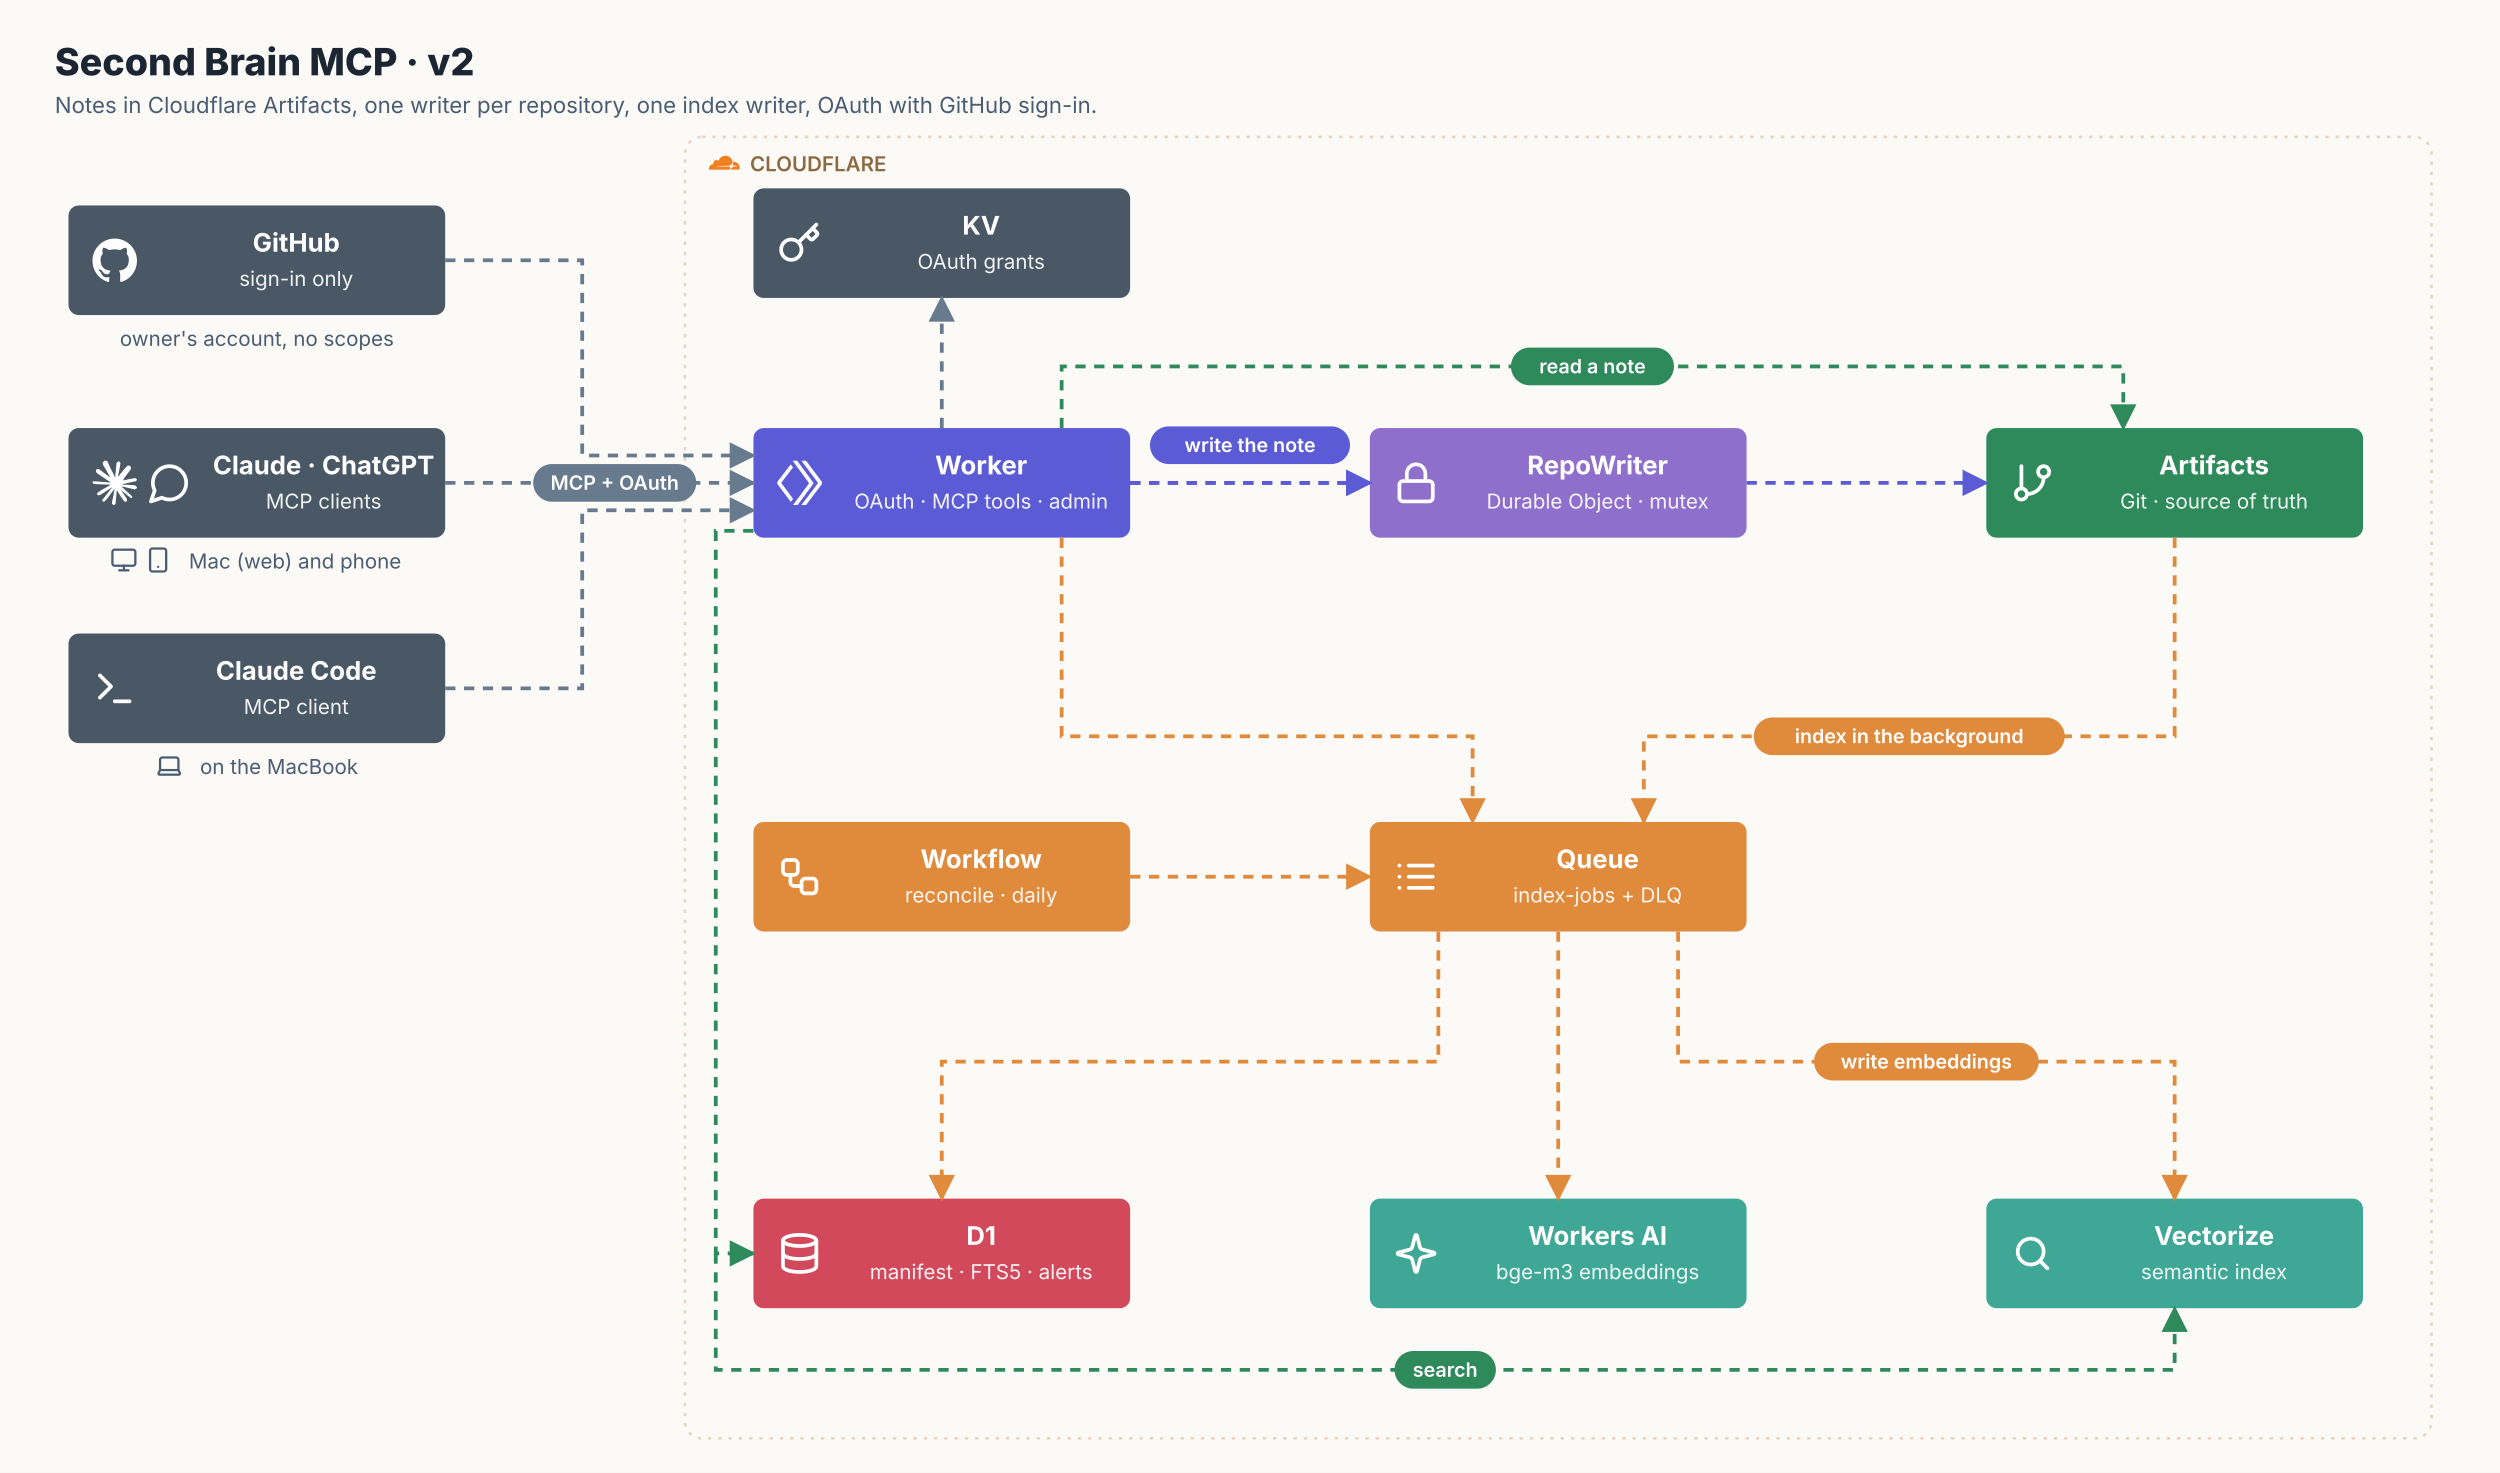
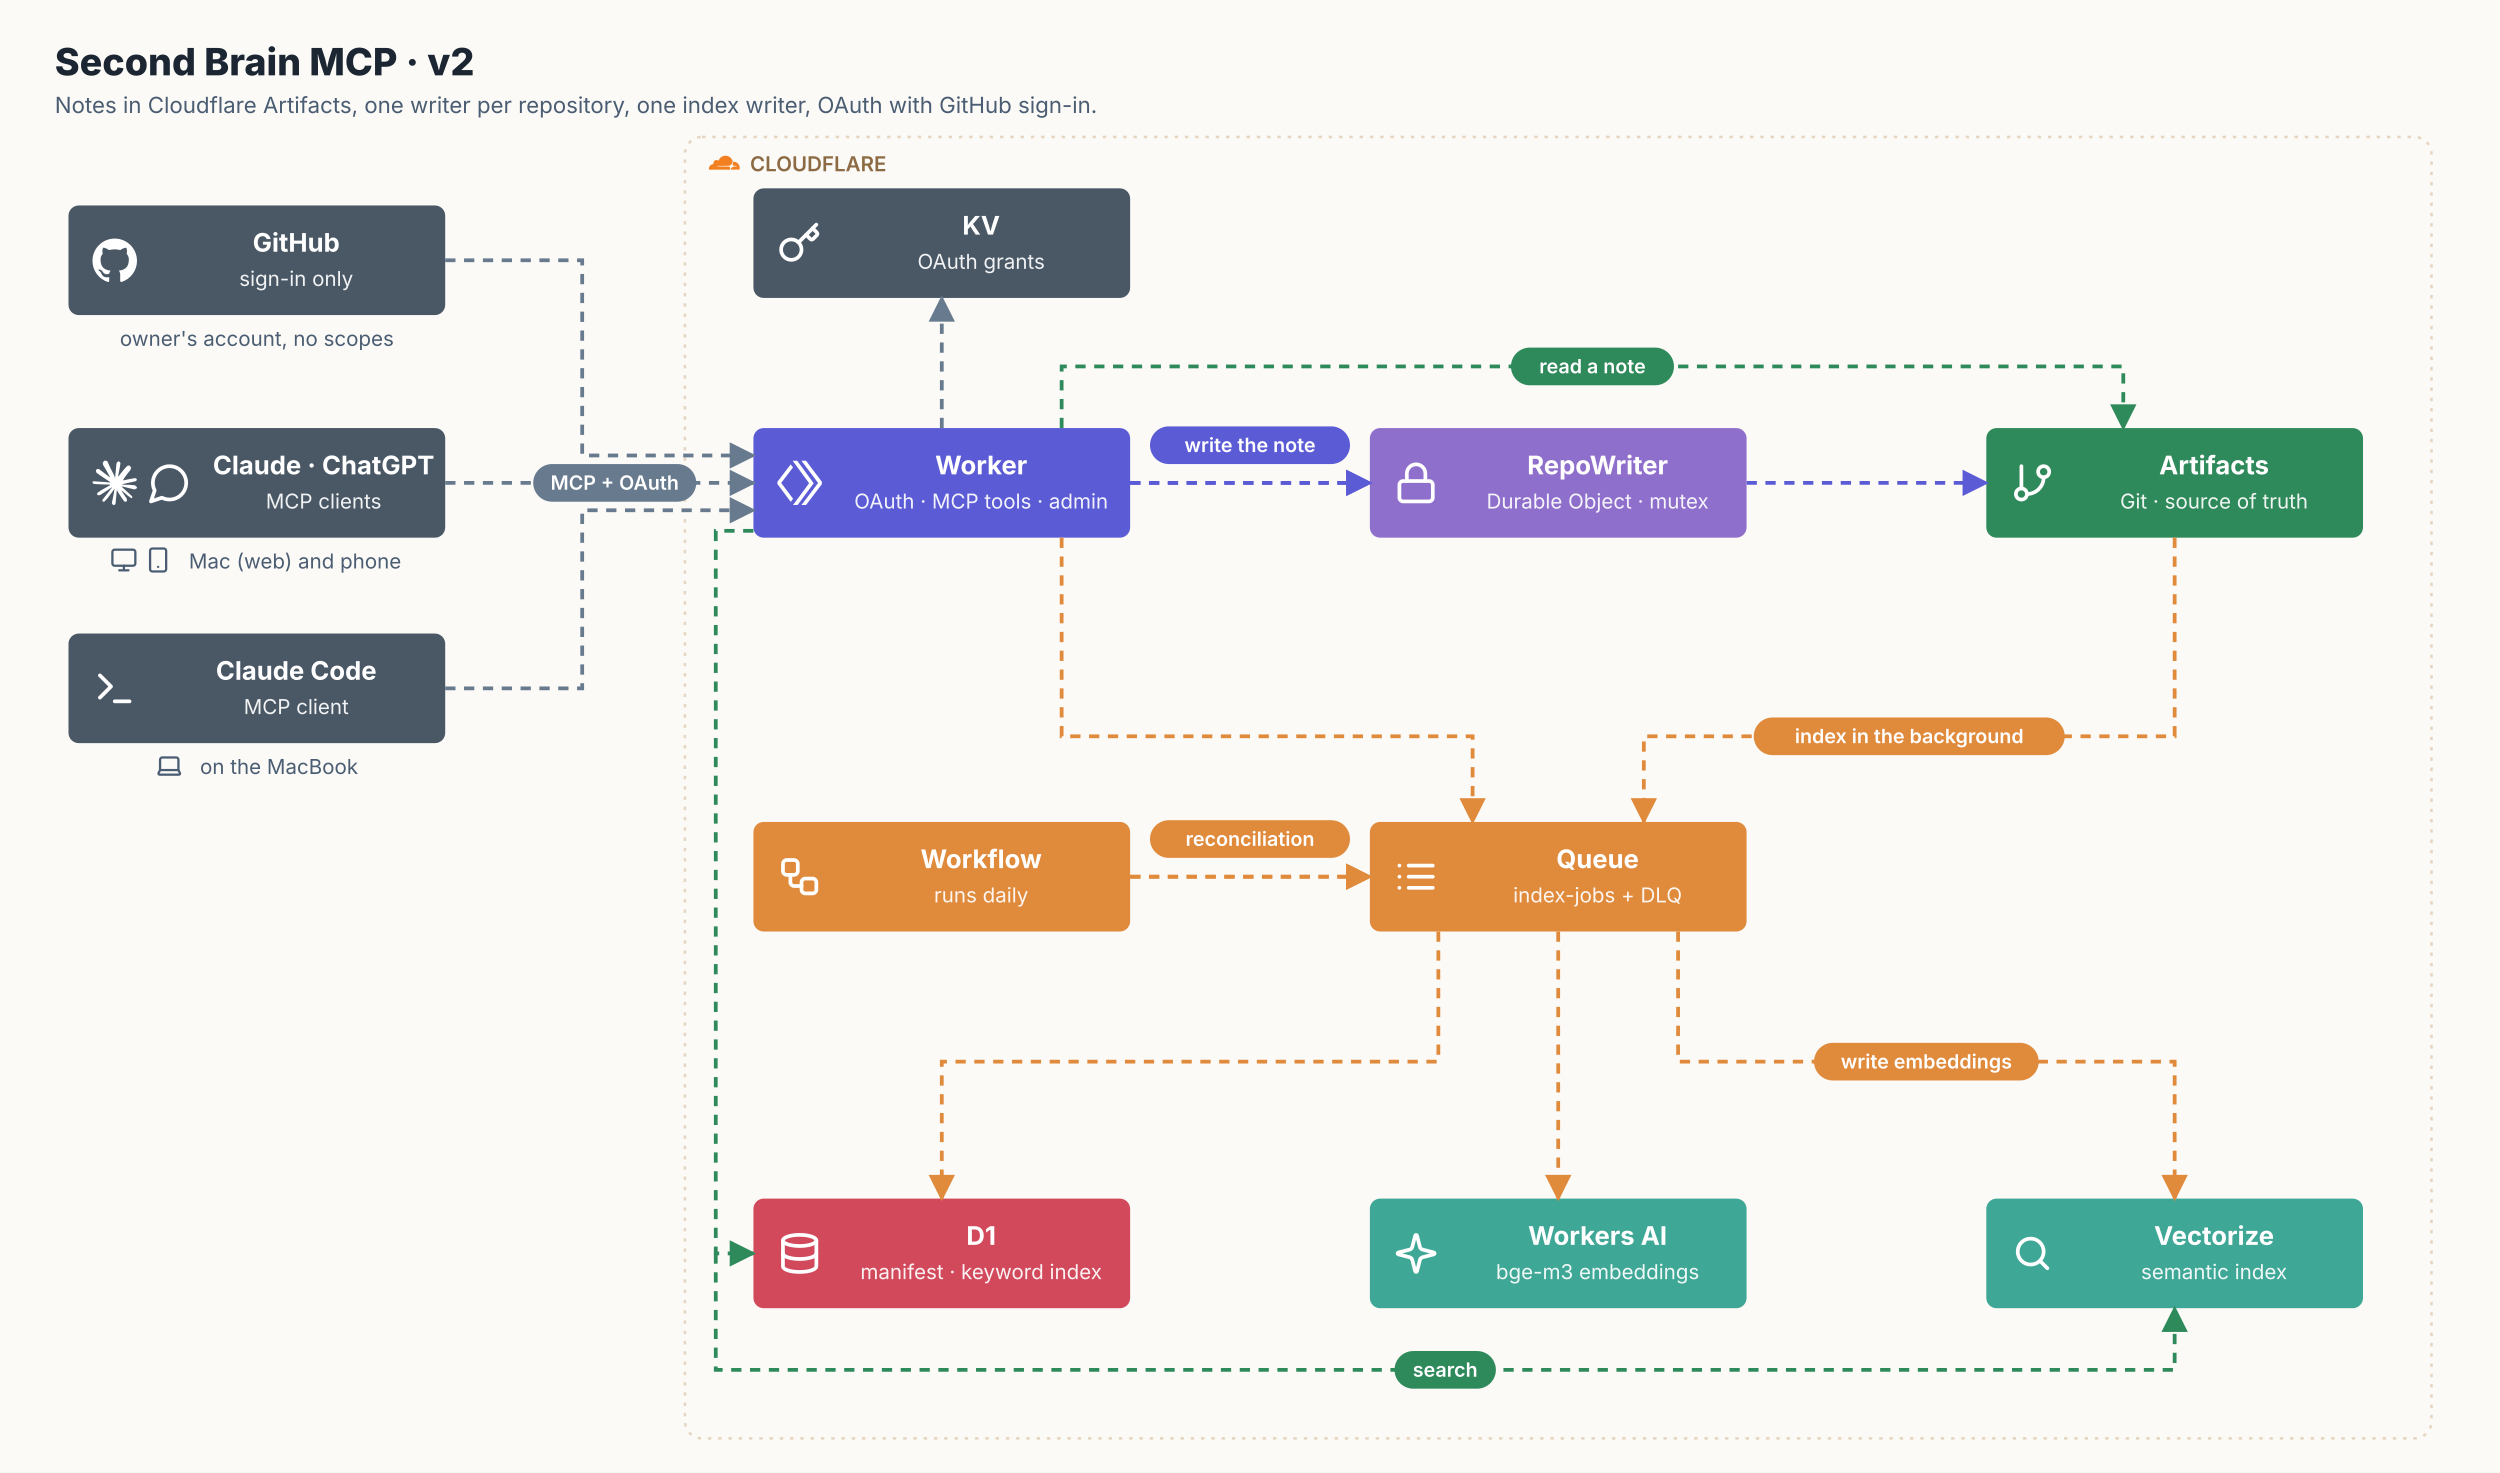
<svg xmlns="http://www.w3.org/2000/svg" viewBox="0 0 1460 860" width="1460" height="860" font-family="Onest, Inter, system-ui, sans-serif">
  <defs>
    <marker id="m" viewBox="0 0 10 10" refX="9" refY="5" markerWidth="8" markerHeight="8" orient="auto-start-reverse">
      <path d="M0,0 L10,5 L0,10 z" fill="#677A8E" />
    </marker>
    <marker id="m-auth" viewBox="0 0 10 10" refX="9" refY="5" markerWidth="7" markerHeight="7" orient="auto-start-reverse">
      <path d="M0,0 L10,5 L0,10 z" fill="#677A8E" />
    </marker>
    <marker id="m-write" viewBox="0 0 10 10" refX="9" refY="5" markerWidth="7" markerHeight="7" orient="auto-start-reverse">
      <path d="M0,0 L10,5 L0,10 z" fill="#5B5BD6" />
    </marker>
    <marker id="m-index" viewBox="0 0 10 10" refX="9" refY="5" markerWidth="7" markerHeight="7" orient="auto-start-reverse">
      <path d="M0,0 L10,5 L0,10 z" fill="#E08A3C" />
    </marker>
    <marker id="m-read" viewBox="0 0 10 10" refX="9" refY="5" markerWidth="7" markerHeight="7" orient="auto-start-reverse">
      <path d="M0,0 L10,5 L0,10 z" fill="#2F8A5B" />
    </marker>
    <marker id="ms" viewBox="0 0 10 10" refX="9" refY="5" markerWidth="8" markerHeight="8" orient="auto-start-reverse">
      <path d="M0,0 L10,5 L0,10 z" fill="#677A8E" />
    </marker>
    <style>.t{fill:#fff;font-size:15px;font-weight:700}.s{fill:#fff;font-size:12px;opacity:.92}.c{fill:#4A5D72;font-size:12px}
.a{fill:none;stroke:#677A8E;stroke-width:1.6;stroke-dasharray:6 5}.p{fill:#fff;font-size:11.5px;font-weight:600}
.h{fill:#1B2632;font-size:22px;font-weight:800}.hs{fill:#4A5D72;font-size:13px}.g{fill:none;stroke:#E6D5C1;stroke-width:1.5;stroke-dasharray:2 4}.gl{fill:#8C6A43;font-size:12px;font-weight:600}.lg{fill:#1B2632;font-size:13px;font-weight:600}.ft{font-size:12px;font-weight:700;letter-spacing:.06em}</style>
  </defs>
  <rect width="100%" height="100%" fill="#FCFAF7" />
  <text x="32" y="44" class="h">Second Brain MCP · v2</text>
  <text x="32" y="66" class="hs">Notes in Cloudflare Artifacts, one writer per repository, one index writer, OAuth with GitHub sign-in.</text>
  <rect x="400" y="80" width="1020" height="760" rx="10" class="g" />
  <path transform="translate(414,86) scale(0.75)" d="M16.509 16.845c.147-.507.091-.971-.155-1.315-.225-.316-.605-.499-1.062-.52l-8.659-.112a.156.156 0 0 1-.133-.071c-.028-.042-.035-.099-.021-.155.028-.084.112-.148.204-.156l8.736-.112c1.035-.049 2.16-.887 2.554-1.914l.499-1.301c.021-.056.029-.113.015-.168-.562-2.546-2.835-4.445-5.55-4.445-2.504 0-4.628 1.618-5.388 3.861-.493-.366-1.119-.562-1.794-.499-1.203.119-2.167 1.083-2.286 2.286-.028.31-.007.613.064.894C1.568 13.171 0 14.775 0 16.752c0 .175.014.351.035.527.014.083.084.147.169.147h15.981c.091 0 .176-.065.203-.155l.12-.427zm2.757-5.563c-.077 0-.161 0-.238.011-.057 0-.105.042-.127.098l-.338 1.174c-.147.507-.092.971.154 1.316.226.316.606.498 1.062.519l1.844.113c.056 0 .105.026.133.07.028.043.035.107.021.156-.028.084-.113.148-.204.155l-1.921.112c-1.041.049-2.158.887-2.553 1.914l-.141.358c-.028.071.021.142.099.142h6.598c.077 0 .147-.049.169-.126.112-.408.176-.837.176-1.28 0-2.603-2.125-4.727-4.734-4.727" fill="#F38020" />
  <text x="438" y="100" class="gl">CLOUDFLARE</text>
  <rect x="40" y="120" width="220" height="64" rx="6" fill="#4A5866" />
  <path transform="translate(54,139) scale(1.083333)" d="M12 .297c-6.63 0-12 5.373-12 12 0 5.303 3.438 9.8 8.205 11.385.6.113.82-.258.82-.577 0-.285-.01-1.04-.015-2.04-3.338.724-4.042-1.61-4.042-1.61C4.422 18.07 3.633 17.7 3.633 17.7c-1.087-.744.084-.729.084-.729 1.205.084 1.838 1.236 1.838 1.236 1.07 1.835 2.809 1.305 3.495.998.108-.776.417-1.305.76-1.605-2.665-.3-5.466-1.332-5.466-5.93 0-1.31.465-2.38 1.235-3.22-.135-.303-.54-1.523.105-3.176 0 0 1.005-.322 3.3 1.23.96-.267 1.98-.399 3-.405 1.02.006 2.04.138 3 .405 2.28-1.552 3.285-1.23 3.285-1.23.645 1.653.24 2.873.12 3.176.765.84 1.23 1.91 1.23 3.22 0 4.61-2.805 5.625-5.475 5.92.42.36.81 1.096.81 2.22 0 1.606-.015 2.896-.015 3.286 0 .315.21.69.825.57C20.565 22.092 24 17.592 24 12.297c0-6.627-5.373-12-12-12" fill="#fff" />
  <text x="173.0" y="147" text-anchor="middle" class="t">GitHub</text>
  <text x="173.0" y="167" text-anchor="middle" class="s">sign-in only</text>
  <text x="150.0" y="202" text-anchor="middle" class="c">owner's account, no scopes</text>
  <rect x="40" y="250" width="220" height="64" rx="6" fill="#4A5866" />
  <path transform="translate(54,269) scale(1.083333)" d="m4.714 15.956 4.717-2.647.079-.231-.079-.128h-.231l-.789-.049-2.696-.073-2.337-.097-2.265-.121-.571-.121-.534-.704.055-.352.48-.322.686.061 1.518.103 2.277.158 1.651.097 2.447.255h.389l.055-.158-.134-.097-.103-.097L6.973 9.836l-2.55-1.688-1.336-.971-.723-.492-.364-.461-.158-1.008.656-.723.88.061.225.061.892.686 1.906 1.475 2.489 1.834.364.303.146-.103.018-.073-.164-.273-1.354-2.447-1.445-2.489-.643-1.032-.17-.619c-.061-.255-.103-.467-.103-.729L6.287.134 6.7 0l.996.134.419.364.619 1.415 1.002 2.228 1.554 3.03.455.898.243.832.091.255h.158v-.146l.128-1.706.237-2.095.231-2.696.079-.759.376-.911.747-.492.583.279.48.686-.067.443-.285 1.852-.559 2.902-.364 1.943h.212l.243-.243.984-1.305 1.651-2.064.729-.82.85-.905.546-.431h1.032l.759 1.129-.34 1.166-1.062 1.348-.88 1.141-1.263 1.7-.789 1.36.073.109.188-.018 2.853-.607 1.542-.279 1.84-.316.832.389.091.395-.328.807-1.967.486-2.307.461-3.436.814-.043.03.049.061 1.548.146.662.036h1.621l3.018.225.789.522.474.638-.079.486-1.214.619-1.639-.389-3.825-.911-1.311-.328h-.182v.109l1.093 1.069 2.003 1.809 2.507 2.331.128.577-.322.455-.34-.049-2.204-1.657-.85-.747-1.925-1.621h-.128v.17l.443.65 2.344 3.521.121 1.081-.17.352-.607.212-.668-.121-1.372-1.925L14.38 17.959l-1.141-1.943-.14.079-.674 7.255-.316.37-.729.279-.607-.461-.322-.747.322-1.475.389-1.925.316-1.53.285-1.9.17-.631-.012-.043-.14.018-1.433 1.967-2.18 2.945-1.724 1.846-.413.164-.716-.37.067-.662.401-.589 2.386-3.036 1.439-1.882.929-1.087-.006-.158h-.055l-6.338 4.116-1.129.146-.486-.455.061-.747.231-.243 1.906-1.311Z" fill="#fff" />
  <g transform="translate(86,269) scale(1.083333)" fill="none" stroke="#fff" stroke-width="2" stroke-linecap="round" stroke-linejoin="round">
    <path d="M7.9 20A9 9 0 1 0 4 16.1L2 22z" />
  </g>
  <text x="189.0" y="277" text-anchor="middle" class="t">Claude · ChatGPT</text>
  <text x="189.0" y="297" text-anchor="middle" class="s">MCP clients</text>
  <g transform="translate(64.3,319) scale(0.67)" fill="none" stroke="#4A5D72" stroke-width="2" stroke-linecap="round" stroke-linejoin="round">
    <rect width="20" height="14" x="2" y="3" rx="2" />
    <path d="M8 21h8M12 17v4" />
  </g>
  <g transform="translate(84.3,319) scale(0.67)" fill="none" stroke="#4A5D72" stroke-width="2" stroke-linecap="round" stroke-linejoin="round">
    <rect width="14" height="20" x="5" y="2" rx="2" ry="2" />
    <path d="M12 18h.01" />
  </g>
  <text x="110.3" y="332" class="c">Mac (web) and phone</text>
  <rect x="40" y="370" width="220" height="64" rx="6" fill="#4A5866" />
  <g transform="translate(54,389) scale(1.083333)" fill="none" stroke="#fff" stroke-width="2" stroke-linecap="round" stroke-linejoin="round">
    <path d="m4 17 6-6-6-6" />
    <path d="M12 19h8" />
  </g>
  <text x="173.0" y="397" text-anchor="middle" class="t">Claude Code</text>
  <text x="173.0" y="417" text-anchor="middle" class="s">MCP client</text>
  <g transform="translate(90.8,439) scale(0.67)" fill="none" stroke="#4A5D72" stroke-width="2" stroke-linecap="round" stroke-linejoin="round">
    <path d="M20 16V7a2 2 0 0 0-2-2H6a2 2 0 0 0-2 2v9m16 0H4m16 0 1.28 2.55a1 1 0 0 1-.9 1.45H3.62a1 1 0 0 1-.9-1.45L4 16" />
  </g>
  <text x="116.8" y="452" class="c">on the MacBook</text>
  <rect x="440" y="110" width="220" height="64" rx="6" fill="#4A5866" />
  <g transform="translate(454,129) scale(1.083333)" fill="none" stroke="#fff" stroke-width="2" stroke-linecap="round" stroke-linejoin="round">
    <path d="m15.5 7.5 2.3 2.3a1 1 0 0 0 1.4 0l2.1-2.1a1 1 0 0 0 0-1.4L19 4" />
    <path d="m21 2-9.6 9.6" />
    <circle cx="7.5" cy="15.5" r="5.5" />
  </g>
  <text x="573.0" y="137" text-anchor="middle" class="t">KV</text>
  <text x="573.0" y="157" text-anchor="middle" class="s">OAuth grants</text>
  <rect x="440" y="250" width="220" height="64" rx="6" fill="#5B5BD6" />
  <path transform="translate(454,269) scale(1.083333)" d="m8.213.063 8.879 12.136-8.67 11.739h2.476l8.665-11.735-8.89-12.14Zm4.728 0 9.02 11.992-9.018 11.883h2.496L24 12.656v-1.199L15.434.063ZM7.178 2.02.01 11.398l-.01 1.2 7.203 9.644 1.238-1.676-6.396-8.556 6.361-8.313Z" fill="#fff" />
  <text x="573.0" y="277" text-anchor="middle" class="t">Worker</text>
  <text x="573.0" y="297" text-anchor="middle" class="s">OAuth · MCP tools · admin</text>
  <rect x="800" y="250" width="220" height="64" rx="6" fill="#8E6FCB" />
  <g transform="translate(814,269) scale(1.083333)" fill="none" stroke="#fff" stroke-width="2" stroke-linecap="round" stroke-linejoin="round">
    <rect width="18" height="11" x="3" y="11" rx="2" />
    <path d="M7 11V7a5 5 0 0 1 10 0v4" />
  </g>
  <text x="933.0" y="277" text-anchor="middle" class="t">RepoWriter</text>
  <text x="933.0" y="297" text-anchor="middle" class="s">Durable Object · mutex</text>
  <rect x="1160" y="250" width="220" height="64" rx="6" fill="#2F8A5B" />
  <g transform="translate(1174,269) scale(1.083333)" fill="none" stroke="#fff" stroke-width="2" stroke-linecap="round" stroke-linejoin="round">
    <path d="M6 3v12" />
    <circle cx="18" cy="6" r="3" />
    <circle cx="6" cy="18" r="3" />
    <path d="M18 9a9 9 0 0 1-9 9" />
  </g>
  <text x="1293.0" y="277" text-anchor="middle" class="t">Artifacts</text>
  <text x="1293.0" y="297" text-anchor="middle" class="s">Git · source of truth</text>
  <rect x="440" y="480" width="220" height="64" rx="6" fill="#E08A3C" />
  <g transform="translate(454,499) scale(1.083333)" fill="none" stroke="#fff" stroke-width="2" stroke-linecap="round" stroke-linejoin="round">
    <rect width="8" height="8" x="3" y="3" rx="2" />
    <path d="M7 11v4a2 2 0 0 0 2 2h4" />
    <rect width="8" height="8" x="13" y="13" rx="2" />
  </g>
  <text x="573.0" y="507" text-anchor="middle" class="t">Workflow</text>
-   <text x="573.0" y="527" text-anchor="middle" class="s">reconcile · daily</text>
+   <text x="573.0" y="527" text-anchor="middle" class="s">runs daily</text>
  <rect x="800" y="480" width="220" height="64" rx="6" fill="#E08A3C" />
  <g transform="translate(814,499) scale(1.083333)" fill="none" stroke="#fff" stroke-width="2" stroke-linecap="round" stroke-linejoin="round">
    <path d="M8 6h13M8 12h13M8 18h13M3 6h.01M3 12h.01M3 18h.01" />
  </g>
  <text x="933.0" y="507" text-anchor="middle" class="t">Queue</text>
  <text x="933.0" y="527" text-anchor="middle" class="s">index-jobs + DLQ</text>
  <rect x="440" y="700" width="220" height="64" rx="6" fill="#D1495B" />
  <g transform="translate(454,719) scale(1.083333)" fill="none" stroke="#fff" stroke-width="2" stroke-linecap="round" stroke-linejoin="round">
    <ellipse cx="12" cy="5" rx="9" ry="3" />
    <path d="M3 5v14a9 3 0 0 0 18 0V5" />
    <path d="M3 12a9 3 0 0 0 18 0" />
  </g>
  <text x="573.0" y="727" text-anchor="middle" class="t">D1</text>
-   <text x="573.0" y="747" text-anchor="middle" class="s">manifest · FTS5 · alerts</text>
+   <text x="573.0" y="747" text-anchor="middle" class="s">manifest · keyword index</text>
  <rect x="800" y="700" width="220" height="64" rx="6" fill="#3FA796" />
  <g transform="translate(814,719) scale(1.083333)" fill="none" stroke="#fff" stroke-width="2" stroke-linecap="round" stroke-linejoin="round">
    <path d="M9.94 15.5A2 2 0 0 0 8.5 14.06l-6.14-1.58a.5.5 0 0 1 0-.96L8.5 9.94A2 2 0 0 0 9.94 8.5l1.58-6.14a.5.5 0 0 1 .96 0L14.06 8.5a2 2 0 0 0 1.44 1.44l6.14 1.58a.5.5 0 0 1 0 .96l-6.14 1.58a2 2 0 0 0-1.44 1.44l-1.58 6.14a.5.5 0 0 1-.96 0z" />
  </g>
  <text x="933.0" y="727" text-anchor="middle" class="t">Workers AI</text>
  <text x="933.0" y="747" text-anchor="middle" class="s">bge-m3 embeddings</text>
  <rect x="1160" y="700" width="220" height="64" rx="6" fill="#3FA796" />
  <g transform="translate(1174,719) scale(1.083333)" fill="none" stroke="#fff" stroke-width="2" stroke-linecap="round" stroke-linejoin="round">
    <circle cx="11" cy="11" r="7" />
    <path d="m20 20-3.5-3.5" />
  </g>
  <text x="1293.0" y="727" text-anchor="middle" class="t">Vectorize</text>
  <text x="1293.0" y="747" text-anchor="middle" class="s">semantic index</text>
  <path d="M260,152 L340,152 L340,266 L440,266" class="a" style="stroke:#677A8E;stroke-width:2.2" marker-end="url(#m-auth)" />
  <path d="M260,282 L440,282" class="a" style="stroke:#677A8E;stroke-width:2.2" marker-end="url(#m-auth)" />
  <rect x="311.4" y="271.0" width="95.2" height="22" rx="11" fill="#677A8E" />
  <text x="359.0" y="286.0" text-anchor="middle" class="p">MCP + OAuth</text>
  <path d="M260,402 L340,402 L340,298 L440,298" class="a" style="stroke:#677A8E;stroke-width:2.2" marker-end="url(#m-auth)" />
  <path d="M550,250 L550,174" class="a" style="stroke:#677A8E;stroke-width:2.2" marker-end="url(#m-auth)" />
  <path d="M660,282 L800,282" class="a" style="stroke:#5B5BD6;stroke-width:2.2" marker-end="url(#m-write)" />
  <path d="M1020,282 L1160,282" class="a" style="stroke:#5B5BD6;stroke-width:2.2" marker-end="url(#m-write)" />
  <path d="M660,282 L800,282" class="a" style="stroke:#5B5BD6;stroke-width:2.2" marker-end="url(#m-write)" />
  <rect x="671.6" y="249.0" width="116.8" height="22" rx="11" fill="#5B5BD6" />
  <text x="730.0" y="264.0" text-anchor="middle" class="p">write the note</text>
  <path d="M620,314 L620,430 L860,430 L860,480" class="a" style="stroke:#E08A3C;stroke-width:2.2" marker-end="url(#m-index)" />
  <path d="M1270,314 L1270,430 L960,430 L960,480" class="a" style="stroke:#E08A3C;stroke-width:2.2" marker-end="url(#m-index)" />
  <rect x="1024.2" y="419.0" width="181.6" height="22" rx="11" fill="#E08A3C" />
  <text x="1115.0" y="434.0" text-anchor="middle" class="p">index in the background</text>
  <path d="M660,512 L800,512" class="a" style="stroke:#E08A3C;stroke-width:2.2" marker-end="url(#m-index)" />
+   <path d="M660,512 L800,512" class="a" style="stroke:#E08A3C;stroke-width:2.2" marker-end="url(#m-index)" />
+   <rect x="671.6" y="479.0" width="116.8" height="22" rx="11" fill="#E08A3C" />
+   <text x="730.0" y="494.0" text-anchor="middle" class="p">reconciliation</text>
  <path d="M840,544 L840,620 L550,620 L550,700" class="a" style="stroke:#E08A3C;stroke-width:2.2" marker-end="url(#m-index)" />
  <path d="M910,544 L910,700" class="a" style="stroke:#E08A3C;stroke-width:2.2" marker-end="url(#m-index)" />
  <path d="M980,544 L980,620 L1270,620 L1270,700" class="a" style="stroke:#E08A3C;stroke-width:2.2" marker-end="url(#m-index)" />
  <rect x="1059.4" y="609.0" width="131.2" height="22" rx="11" fill="#E08A3C" />
  <text x="1125.0" y="624.0" text-anchor="middle" class="p">write embeddings</text>
  <path d="M620,250 L620,214 L1240,214 L1240,250" class="a" style="stroke:#2F8A5B;stroke-width:2.2" marker-end="url(#m-read)" />
  <rect x="882.4" y="203.0" width="95.2" height="22" rx="11" fill="#2F8A5B" />
  <text x="930.0" y="218.0" text-anchor="middle" class="p">read a note</text>
  <path d="M440,310 L418,310 L418,732 L440,732" class="a" style="stroke:#2F8A5B;stroke-width:2.2" marker-end="url(#m-read)" />
  <path d="M418,732 L418,800 L1270,800 L1270,764" class="a" style="stroke:#2F8A5B;stroke-width:2.2" marker-end="url(#m-read)" />
  <rect x="814.4" y="789.0" width="59.2" height="22" rx="11" fill="#2F8A5B" />
  <text x="844.0" y="804.0" text-anchor="middle" class="p">search</text>
</svg>
